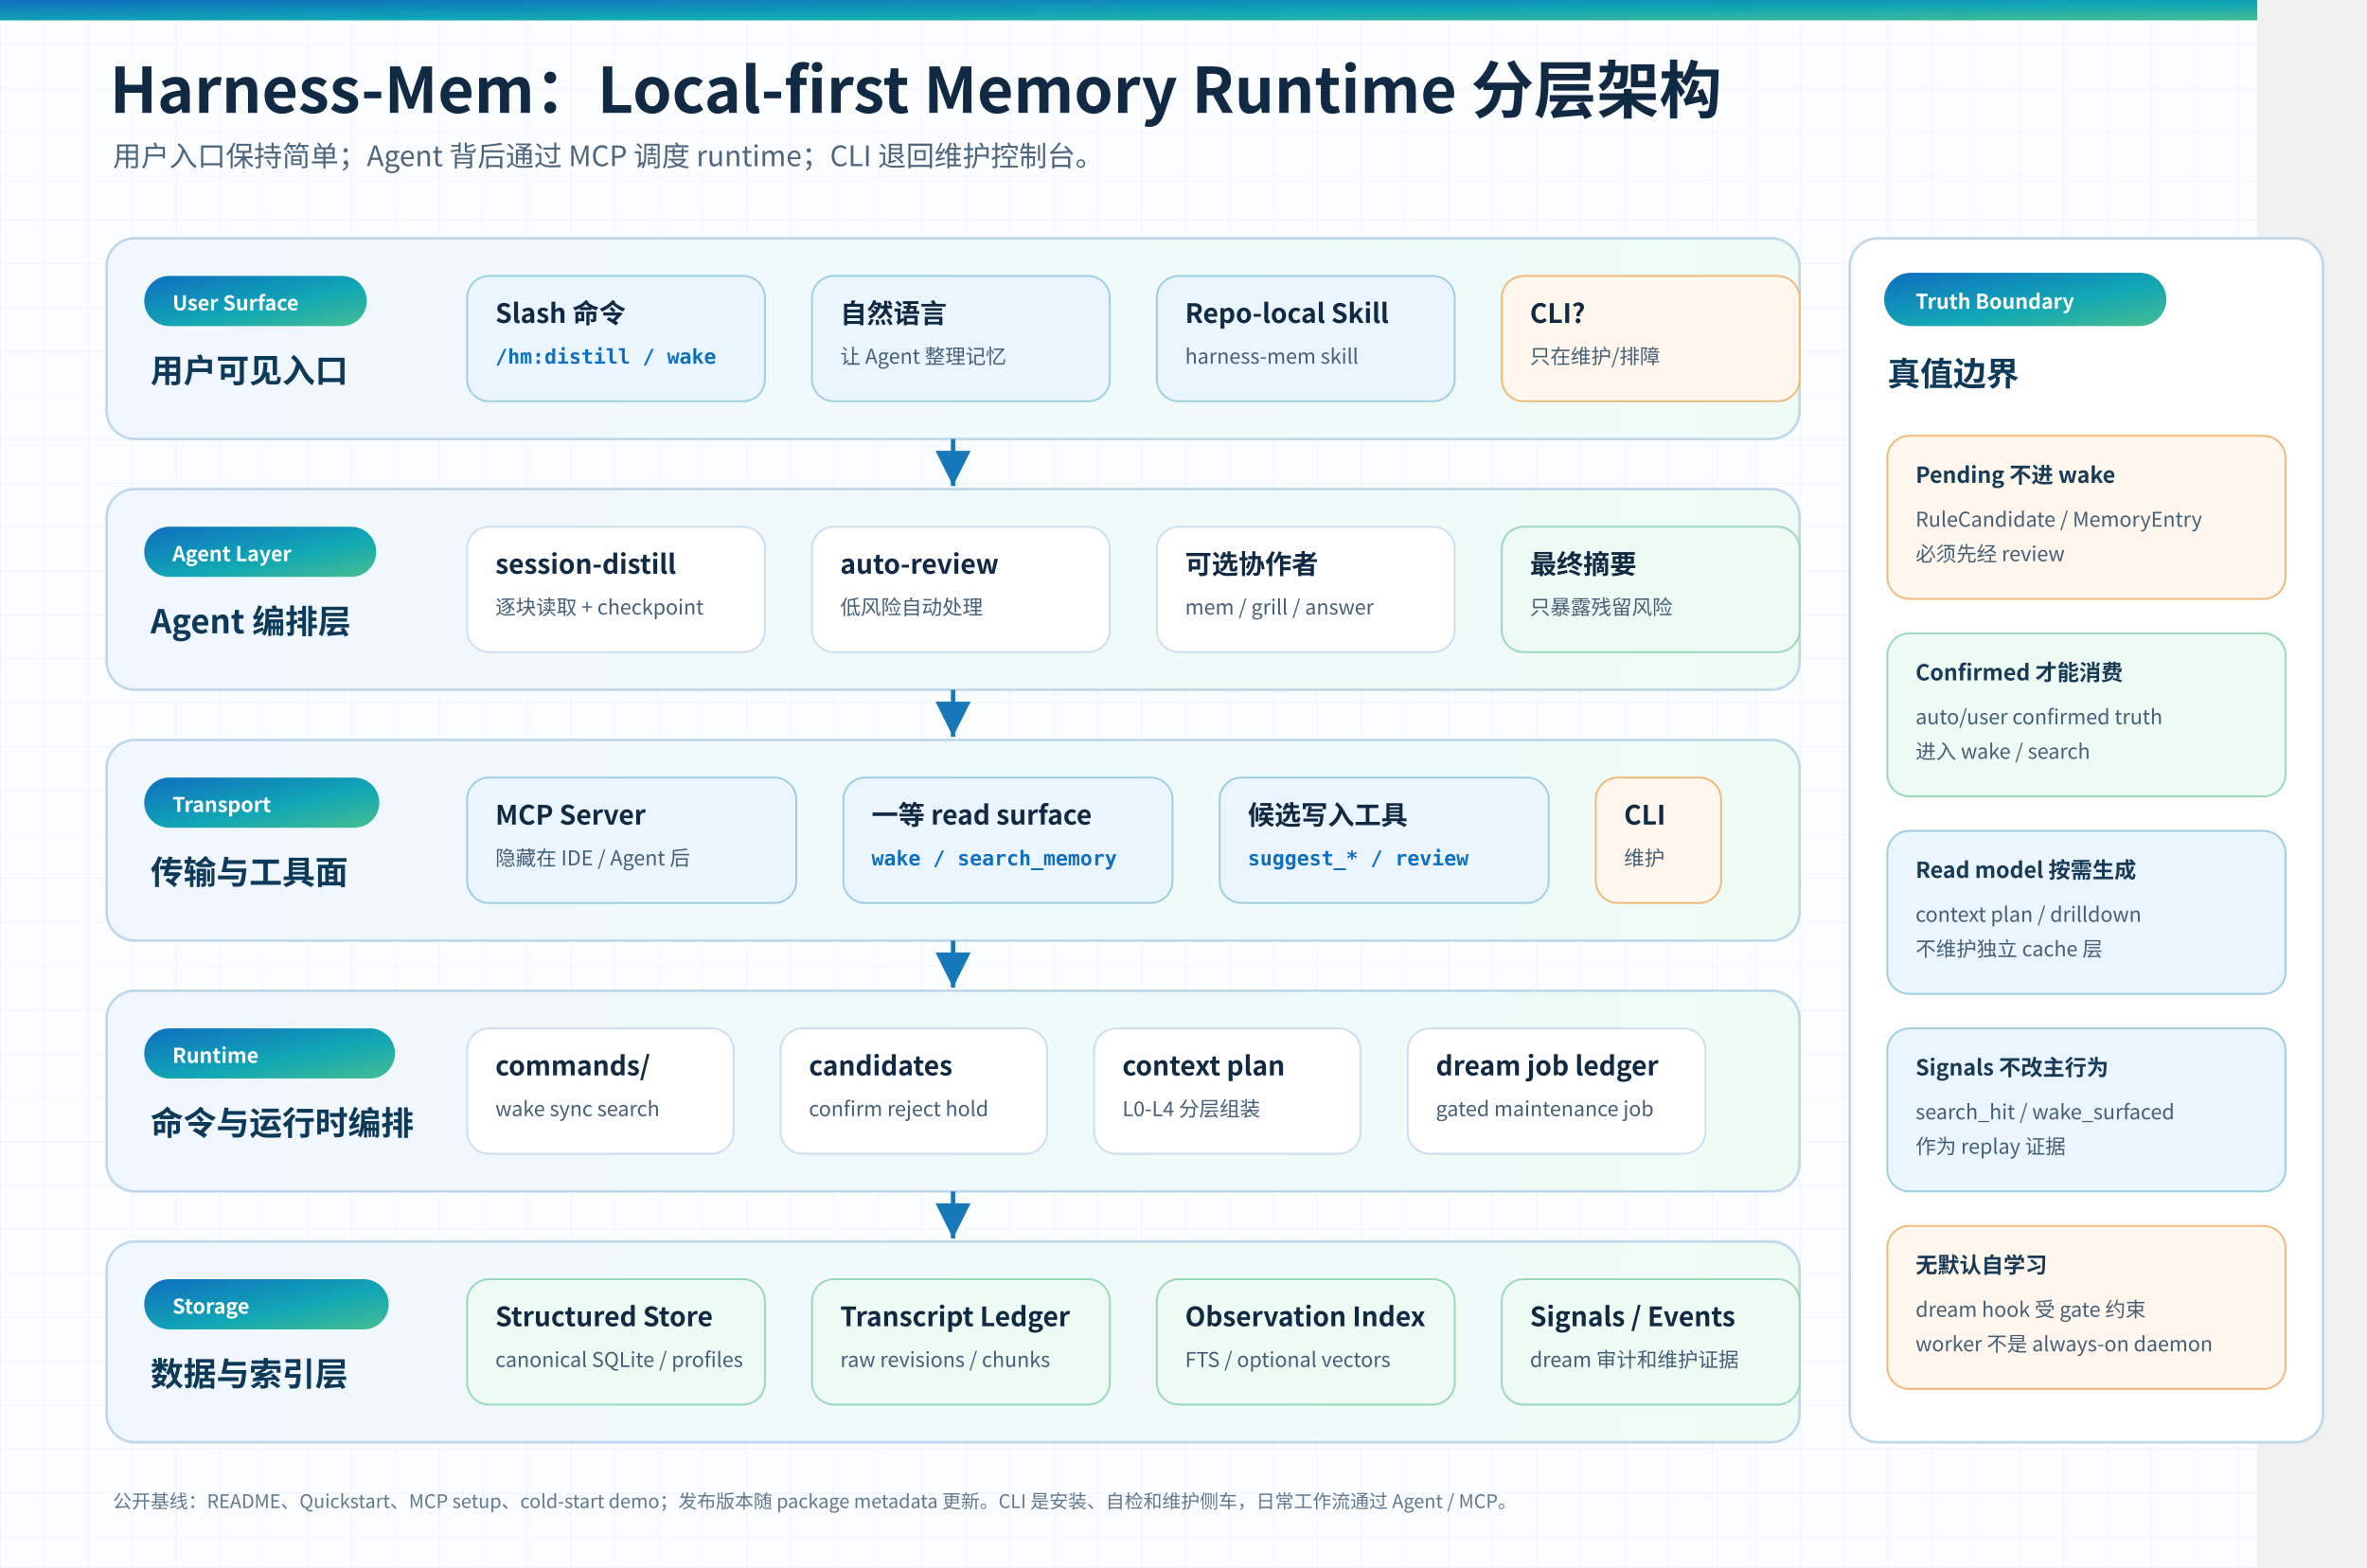
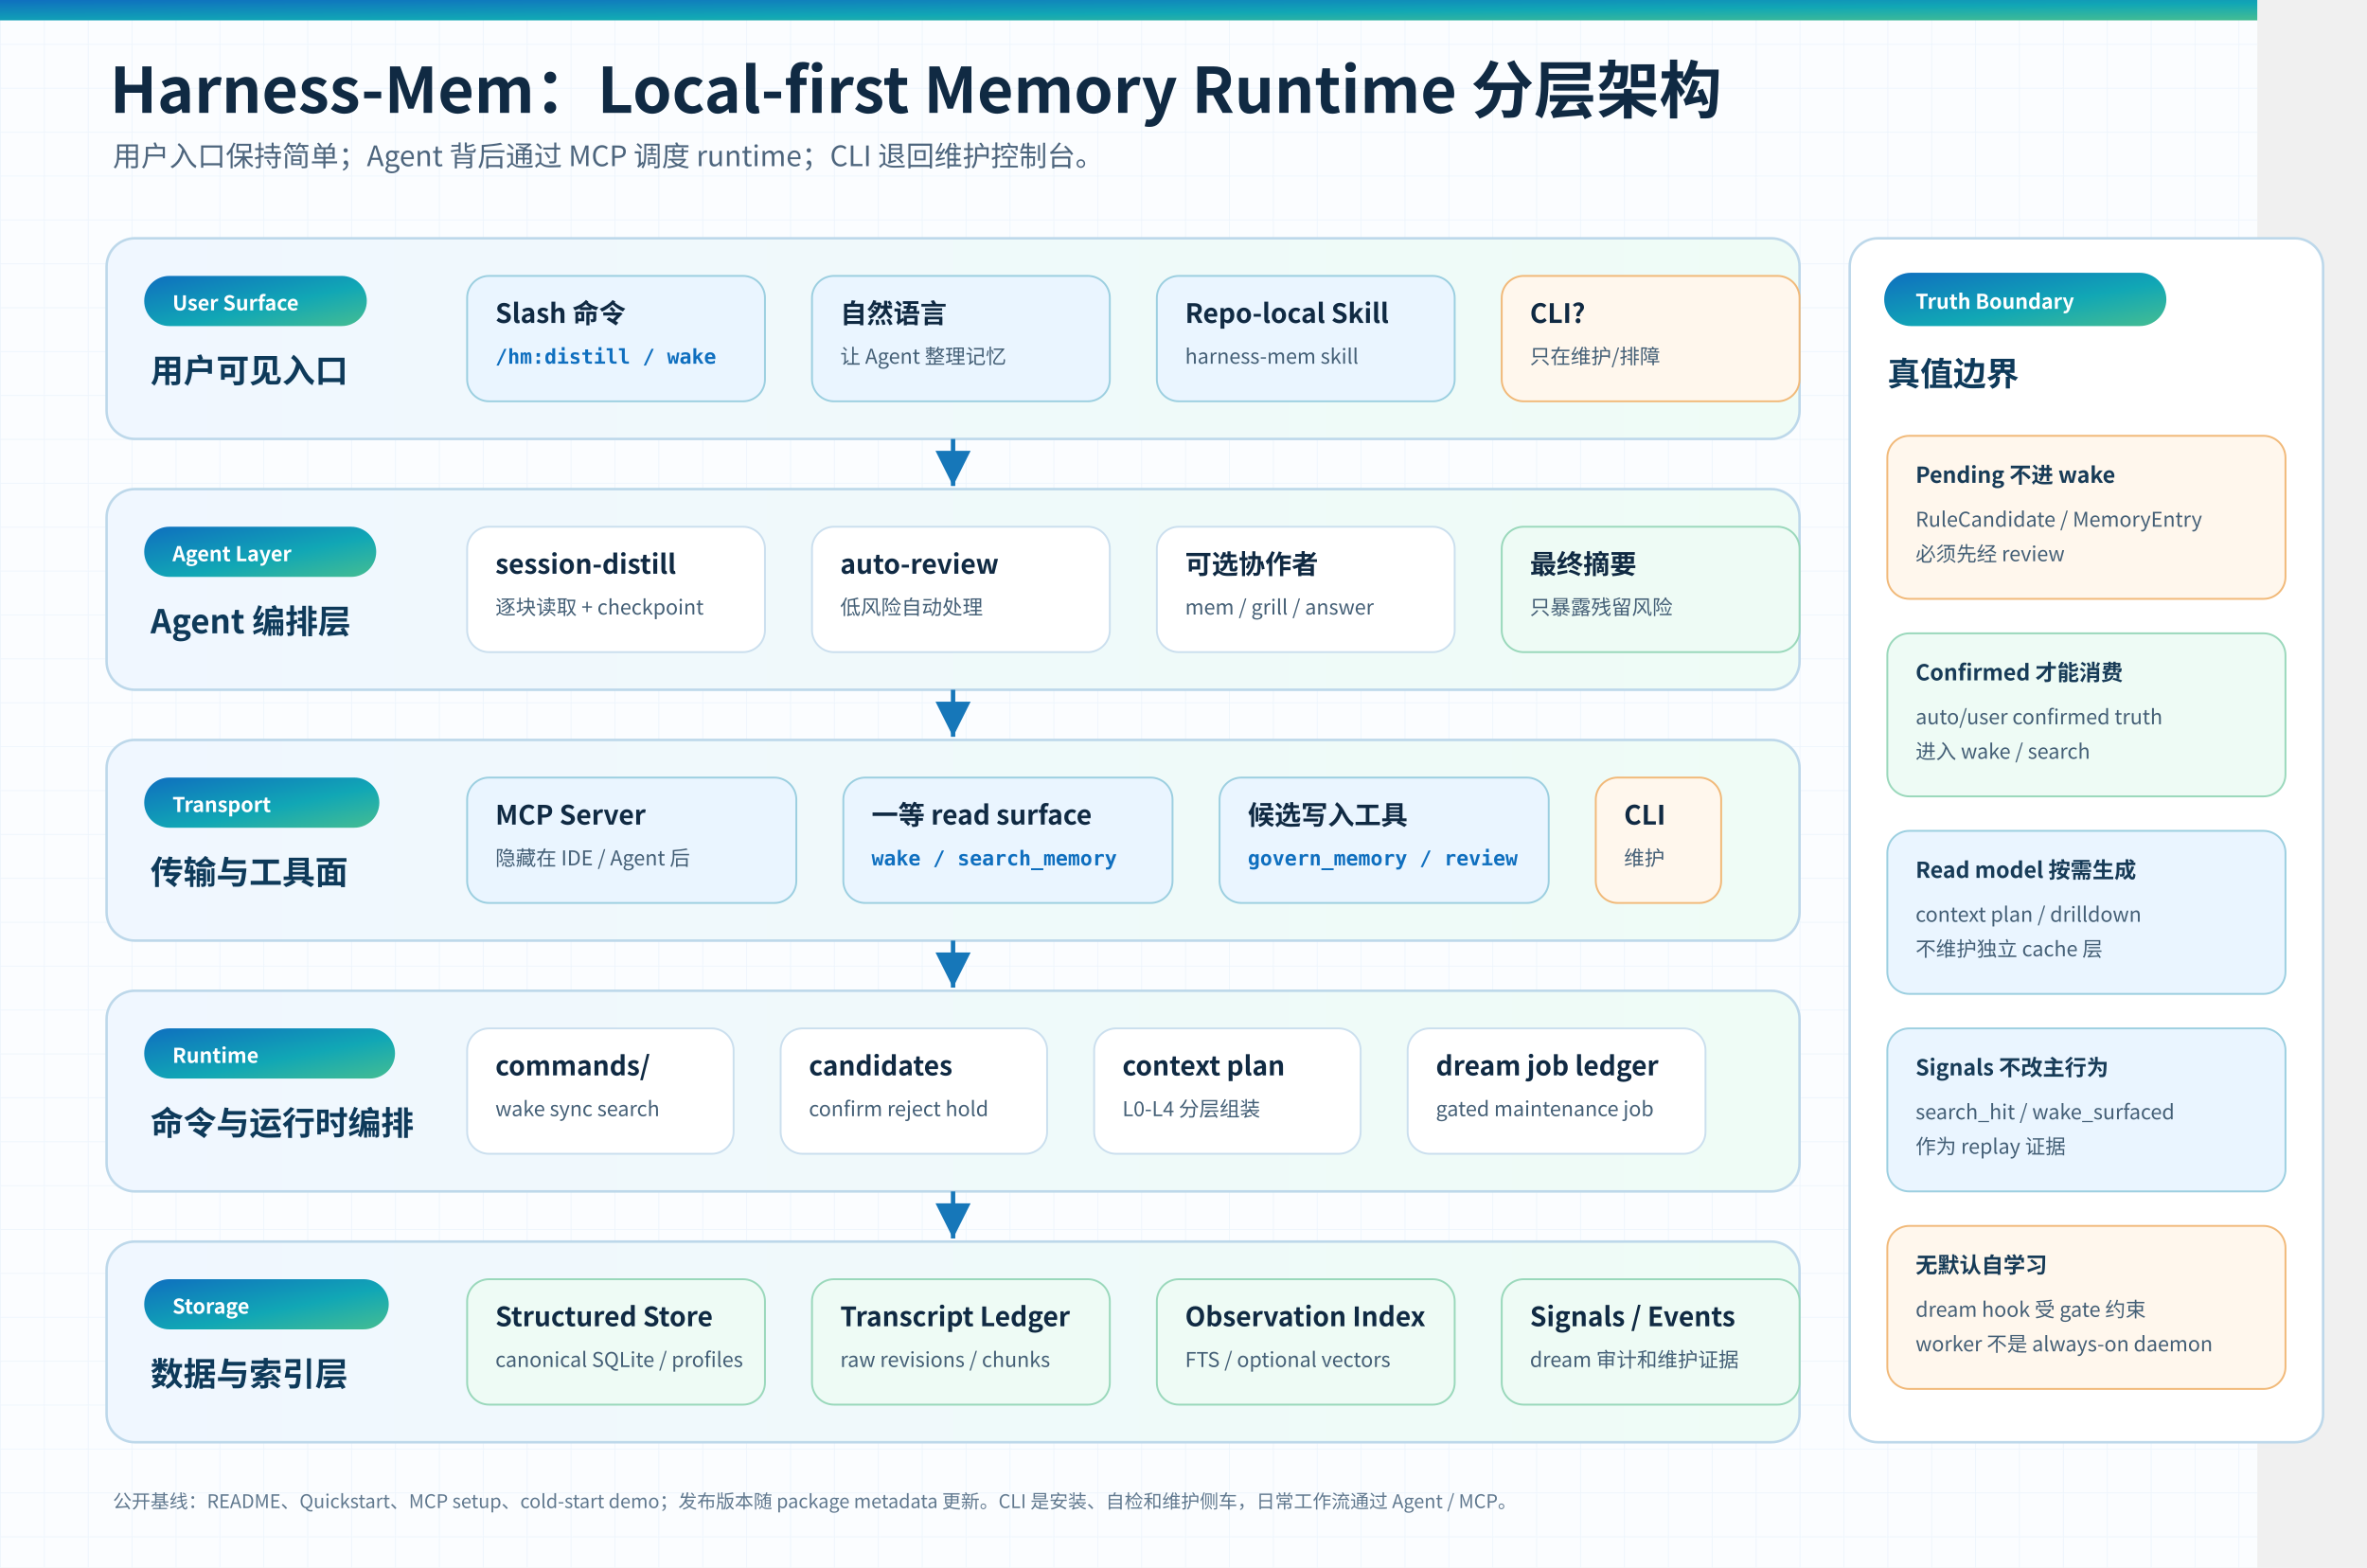
<svg xmlns="http://www.w3.org/2000/svg" width="1510" height="1000" viewBox="0 0 1510 1000" role="img" aria-labelledby="title desc">
  <defs>
    <pattern id="grid" width="28" height="28" patternUnits="userSpaceOnUse">
      <path d="M 28 0 L 0 0 0 28" fill="none" stroke="#e8f2fb" stroke-width="1" />
    </pattern>
    <linearGradient id="blueGreen" x1="0" y1="0" x2="1" y2="1">
      <stop offset="0%" stop-color="#0f6fbf" />
      <stop offset="58%" stop-color="#11a7b5" />
      <stop offset="100%" stop-color="#45bd92" />
    </linearGradient>
    <linearGradient id="layerFill" x1="0" y1="0" x2="1" y2="0">
      <stop offset="0%" stop-color="#f0f7ff" />
      <stop offset="100%" stop-color="#effcf6" />
    </linearGradient>
    <filter id="shadow" x="-10%" y="-20%" width="125%" height="155%">
      <feDropShadow dx="0" dy="8" stdDeviation="10" flood-color="#0b3558" flood-opacity="0.10" />
    </filter>
    <marker id="arrow" markerWidth="12" markerHeight="12" refX="10" refY="6" orient="auto" markerUnits="strokeWidth">
      <path d="M2,2 L10,6 L2,10 Z" fill="#1677b9" />
    </marker>
    <style>
      .bg { fill: #fbfdff; }
      .grid { fill: url(#grid); opacity: .72; }
      .title { font: 700 40px "Microsoft YaHei", "Noto Sans CJK SC", "Segoe UI", Arial, sans-serif; fill: #102a43; }
      .subtitle { font: 400 18px "Microsoft YaHei", "Noto Sans CJK SC", "Segoe UI", Arial, sans-serif; fill: #4d657d; }
      .layer { fill: url(#layerFill); stroke: #bdd8ea; stroke-width: 1.6; rx: 18; }
      .side { fill: #ffffff; stroke: #bdd8ea; stroke-width: 1.6; rx: 18; }
      .label { font: 700 21px "Microsoft YaHei", "Noto Sans CJK SC", "Segoe UI", Arial, sans-serif; fill: #0e3a5a; }
      .tag { font: 700 13px "Microsoft YaHei", "Noto Sans CJK SC", "Segoe UI", Arial, sans-serif; fill: #ffffff; }
      .card { fill: #ffffff; stroke: #cbdfee; stroke-width: 1.2; rx: 14; }
      .cardBlue { fill: #eaf5ff; stroke: #9ccfe0; stroke-width: 1.2; rx: 14; }
      .cardGreen { fill: #eefbf5; stroke: #9ad8bb; stroke-width: 1.2; rx: 14; }
      .cardOrange { fill: #fff7ed; stroke: #f1b979; stroke-width: 1.2; rx: 14; }
      .cardTitle { font: 700 17px "Microsoft YaHei", "Noto Sans CJK SC", "Segoe UI", Arial, sans-serif; fill: #102a43; }
      .body { font: 400 13px "Microsoft YaHei", "Noto Sans CJK SC", "Segoe UI", Arial, sans-serif; fill: #445f76; }
      .code { font: 700 13px "Cascadia Mono", Consolas, monospace; fill: #0f6fbf; }
      .arrow { fill: none; stroke: #1677b9; stroke-width: 2.8; marker-end: url(#arrow); }
      .small { font: 400 12px "Microsoft YaHei", "Noto Sans CJK SC", "Segoe UI", Arial, sans-serif; fill: #60788e; }
      .rule { font: 700 14px "Microsoft YaHei", "Noto Sans CJK SC", "Segoe UI", Arial, sans-serif; fill: #173b57; }
    </style>
  </defs>
  <rect class="bg" width="1440" height="1000" />
  <rect class="grid" width="1440" height="1000" />
  <rect x="0" y="0" width="1440" height="13" fill="url(#blueGreen)" />
  <text class="title" x="70" y="72">Harness-Mem：Local-first Memory Runtime 分层架构</text>
  <text class="subtitle" x="72" y="106">用户入口保持简单；Agent 背后通过 MCP 调度 runtime；CLI 退回维护控制台。</text>
  <g transform="translate(68 152)">
    <rect class="layer" width="1080" height="128" />
    <rect x="24" y="24" width="142" height="32" rx="16" fill="url(#blueGreen)" />
    <text class="tag" x="42" y="46">User Surface</text>
    <text class="label" x="28" y="92">用户可见入口</text>
    <g transform="translate(230 24)">
      <rect class="cardBlue" width="190" height="80" />
      <text class="cardTitle" x="18" y="30">Slash 命令</text>
      <text class="code" x="18" y="56">/hm:distill / wake</text>
    </g>
    <g transform="translate(450 24)">
      <rect class="cardBlue" width="190" height="80" />
      <text class="cardTitle" x="18" y="30">自然语言</text>
      <text class="body" x="18" y="56">让 Agent 整理记忆</text>
    </g>
    <g transform="translate(670 24)">
      <rect class="cardBlue" width="190" height="80" />
      <text class="cardTitle" x="18" y="30">Repo-local Skill</text>
      <text class="body" x="18" y="56">harness-mem skill</text>
    </g>
    <g transform="translate(890 24)">
      <rect class="cardOrange" width="190" height="80" />
      <text class="cardTitle" x="18" y="30">CLI?</text>
      <text class="body" x="18" y="56">只在维护/排障</text>
    </g>
  </g>
  <g transform="translate(68 312)">
    <rect class="layer" width="1080" height="128" />
    <rect x="24" y="24" width="148" height="32" rx="16" fill="url(#blueGreen)" />
    <text class="tag" x="42" y="46">Agent Layer</text>
    <text class="label" x="28" y="92">Agent 编排层</text>
    <g transform="translate(230 24)">
      <rect class="card" width="190" height="80" />
      <text class="cardTitle" x="18" y="30">session-distill</text>
      <text class="body" x="18" y="56">逐块读取 + checkpoint</text>
    </g>
    <g transform="translate(450 24)">
      <rect class="card" width="190" height="80" />
      <text class="cardTitle" x="18" y="30">auto-review</text>
      <text class="body" x="18" y="56">低风险自动处理</text>
    </g>
    <g transform="translate(670 24)">
      <rect class="card" width="190" height="80" />
      <text class="cardTitle" x="18" y="30">可选协作者</text>
      <text class="body" x="18" y="56">mem / grill / answer</text>
    </g>
    <g transform="translate(890 24)">
      <rect class="cardGreen" width="190" height="80" />
      <text class="cardTitle" x="18" y="30">最终摘要</text>
      <text class="body" x="18" y="56">只暴露残留风险</text>
    </g>
  </g>
  <g transform="translate(68 472)">
    <rect class="layer" width="1080" height="128" />
    <rect x="24" y="24" width="150" height="32" rx="16" fill="url(#blueGreen)" />
    <text class="tag" x="42" y="46">Transport</text>
    <text class="label" x="28" y="92">传输与工具面</text>
    <g transform="translate(230 24)">
      <rect class="cardBlue" width="210" height="80" />
      <text class="cardTitle" x="18" y="30">MCP Server</text>
      <text class="body" x="18" y="56">隐藏在 IDE / Agent 后</text>
    </g>
    <g transform="translate(470 24)">
      <rect class="cardBlue" width="210" height="80" />
      <text class="cardTitle" x="18" y="30">一等 read surface</text>
      <text class="code" x="18" y="56">wake / search_memory</text>
    </g>
    <g transform="translate(710 24)">
      <rect class="cardBlue" width="210" height="80" />
      <text class="cardTitle" x="18" y="30">候选写入工具</text>
-       <text class="code" x="18" y="56">suggest_* / review</text>
+       <text class="code" x="18" y="56">govern_memory / review</text>
    </g>
    <g transform="translate(950 24)">
      <rect class="cardOrange" width="80" height="80" />
      <text class="cardTitle" x="18" y="30">CLI</text>
      <text class="body" x="18" y="56">维护</text>
    </g>
  </g>
  <g transform="translate(68 632)">
    <rect class="layer" width="1080" height="128" />
    <rect x="24" y="24" width="160" height="32" rx="16" fill="url(#blueGreen)" />
    <text class="tag" x="42" y="46">Runtime</text>
    <text class="label" x="28" y="92">命令与运行时编排</text>
    <g transform="translate(230 24)">
      <rect class="card" width="170" height="80" />
      <text class="cardTitle" x="18" y="30">commands/</text>
      <text class="body" x="18" y="56">wake sync search</text>
    </g>
    <g transform="translate(430 24)">
      <rect class="card" width="170" height="80" />
      <text class="cardTitle" x="18" y="30">candidates</text>
      <text class="body" x="18" y="56">confirm reject hold</text>
    </g>
    <g transform="translate(630 24)">
      <rect class="card" width="170" height="80" />
      <text class="cardTitle" x="18" y="30">context plan</text>
      <text class="body" x="18" y="56">L0-L4 分层组装</text>
    </g>
    <g transform="translate(830 24)">
      <rect class="card" width="190" height="80" />
      <text class="cardTitle" x="18" y="30">dream job ledger</text>
      <text class="body" x="18" y="56">gated maintenance job</text>
    </g>
  </g>
  <g transform="translate(68 792)">
    <rect class="layer" width="1080" height="128" />
    <rect x="24" y="24" width="156" height="32" rx="16" fill="url(#blueGreen)" />
    <text class="tag" x="42" y="46">Storage</text>
    <text class="label" x="28" y="92">数据与索引层</text>
    <g transform="translate(230 24)">
      <rect class="cardGreen" width="190" height="80" />
      <text class="cardTitle" x="18" y="30">Structured Store</text>
      <text class="body" x="18" y="56">canonical SQLite / profiles</text>
    </g>
    <g transform="translate(450 24)">
      <rect class="cardGreen" width="190" height="80" />
      <text class="cardTitle" x="18" y="30">Transcript Ledger</text>
      <text class="body" x="18" y="56">raw revisions / chunks</text>
    </g>
    <g transform="translate(670 24)">
      <rect class="cardGreen" width="190" height="80" />
      <text class="cardTitle" x="18" y="30">Observation Index</text>
      <text class="body" x="18" y="56">FTS / optional vectors</text>
    </g>
    <g transform="translate(890 24)">
      <rect class="cardGreen" width="190" height="80" />
      <text class="cardTitle" x="18" y="30">Signals / Events</text>
      <text class="body" x="18" y="56">dream 审计和维护证据</text>
    </g>
  </g>
  <path class="arrow" d="M 608 280 L 608 310" />
  <path class="arrow" d="M 608 440 L 608 470" />
  <path class="arrow" d="M 608 600 L 608 630" />
  <path class="arrow" d="M 608 760 L 608 790" />
  <g transform="translate(1180 152)">
    <rect class="side" width="302" height="768" />
    <rect x="22" y="22" width="180" height="34" rx="17" fill="url(#blueGreen)" />
    <text class="tag" x="42" y="45">Truth Boundary</text>
    <text class="label" x="24" y="94">真值边界</text>
    <g transform="translate(24 126)">
      <rect class="cardOrange" width="254" height="104" />
      <text class="rule" x="18" y="30">Pending 不进 wake</text>
      <text class="body" x="18" y="58">RuleCandidate / MemoryEntry</text>
      <text class="body" x="18" y="80">必须先经 review</text>
    </g>
    <g transform="translate(24 252)">
      <rect class="cardGreen" width="254" height="104" />
      <text class="rule" x="18" y="30">Confirmed 才能消费</text>
      <text class="body" x="18" y="58">auto/user confirmed truth</text>
      <text class="body" x="18" y="80">进入 wake / search</text>
    </g>
    <g transform="translate(24 378)">
      <rect class="cardBlue" width="254" height="104" />
      <text class="rule" x="18" y="30">Read model 按需生成</text>
      <text class="body" x="18" y="58">context plan / drilldown</text>
      <text class="body" x="18" y="80">不维护独立 cache 层</text>
    </g>
    <g transform="translate(24 504)">
      <rect class="cardBlue" width="254" height="104" />
      <text class="rule" x="18" y="30">Signals 不改主行为</text>
      <text class="body" x="18" y="58">search_hit / wake_surfaced</text>
      <text class="body" x="18" y="80">作为 replay 证据</text>
    </g>
    <g transform="translate(24 630)">
      <rect class="cardOrange" width="254" height="104" />
      <text class="rule" x="18" y="30">无默认自学习</text>
      <text class="body" x="18" y="58">dream hook 受 gate 约束</text>
      <text class="body" x="18" y="80">worker 不是 always-on daemon</text>
    </g>
  </g>
  <text class="small" x="72" y="962">公开基线：README、Quickstart、MCP setup、cold-start demo；发布版本随 package metadata 更新。CLI 是安装、自检和维护侧车，日常工作流通过 Agent / MCP。</text>
</svg>
